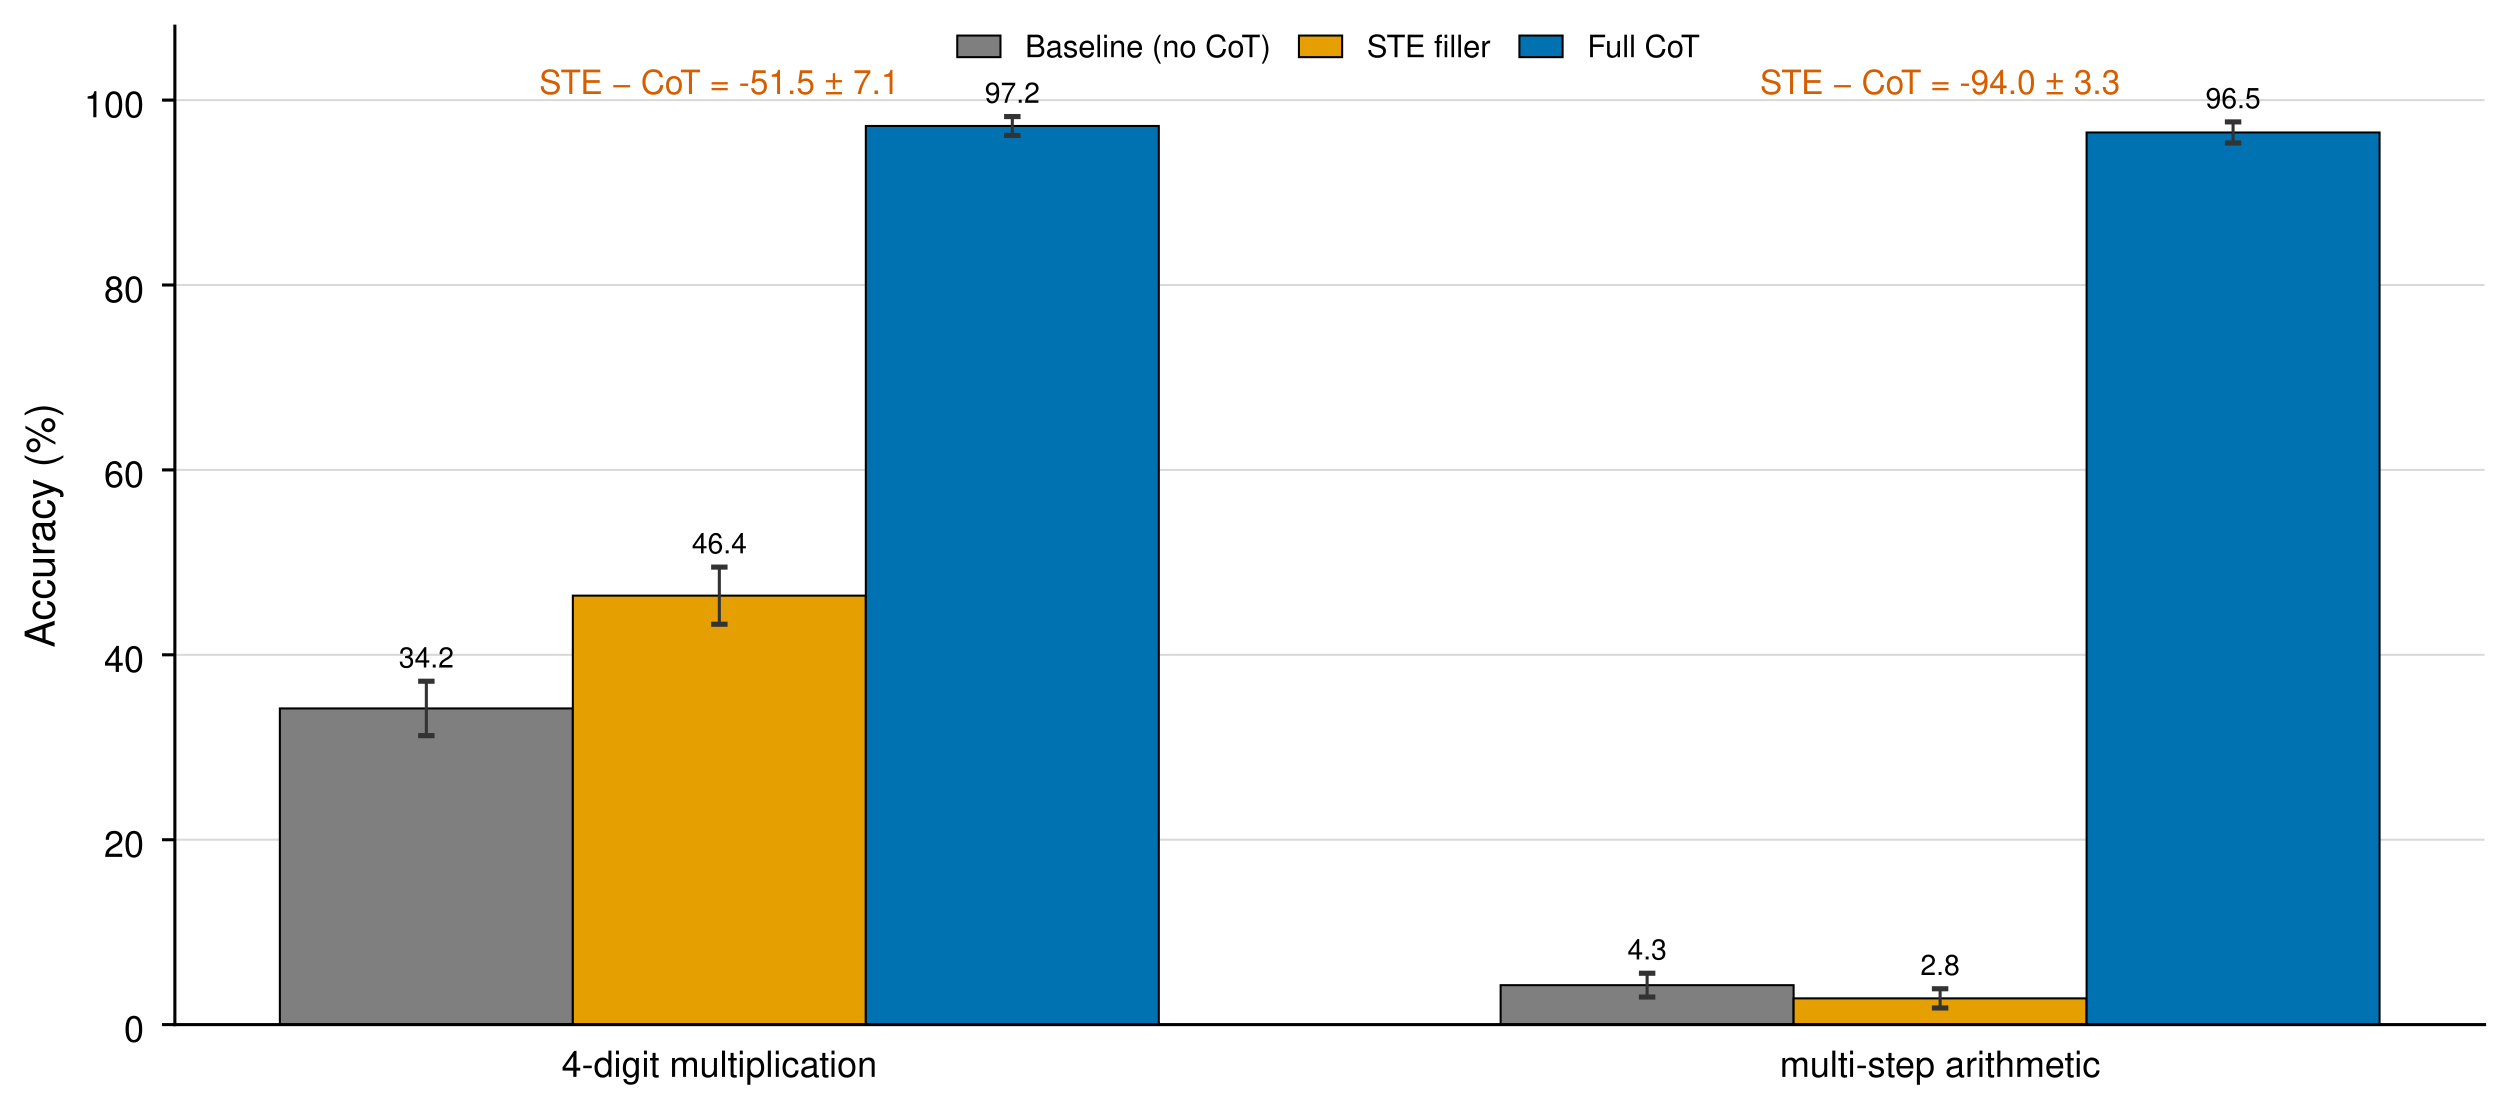
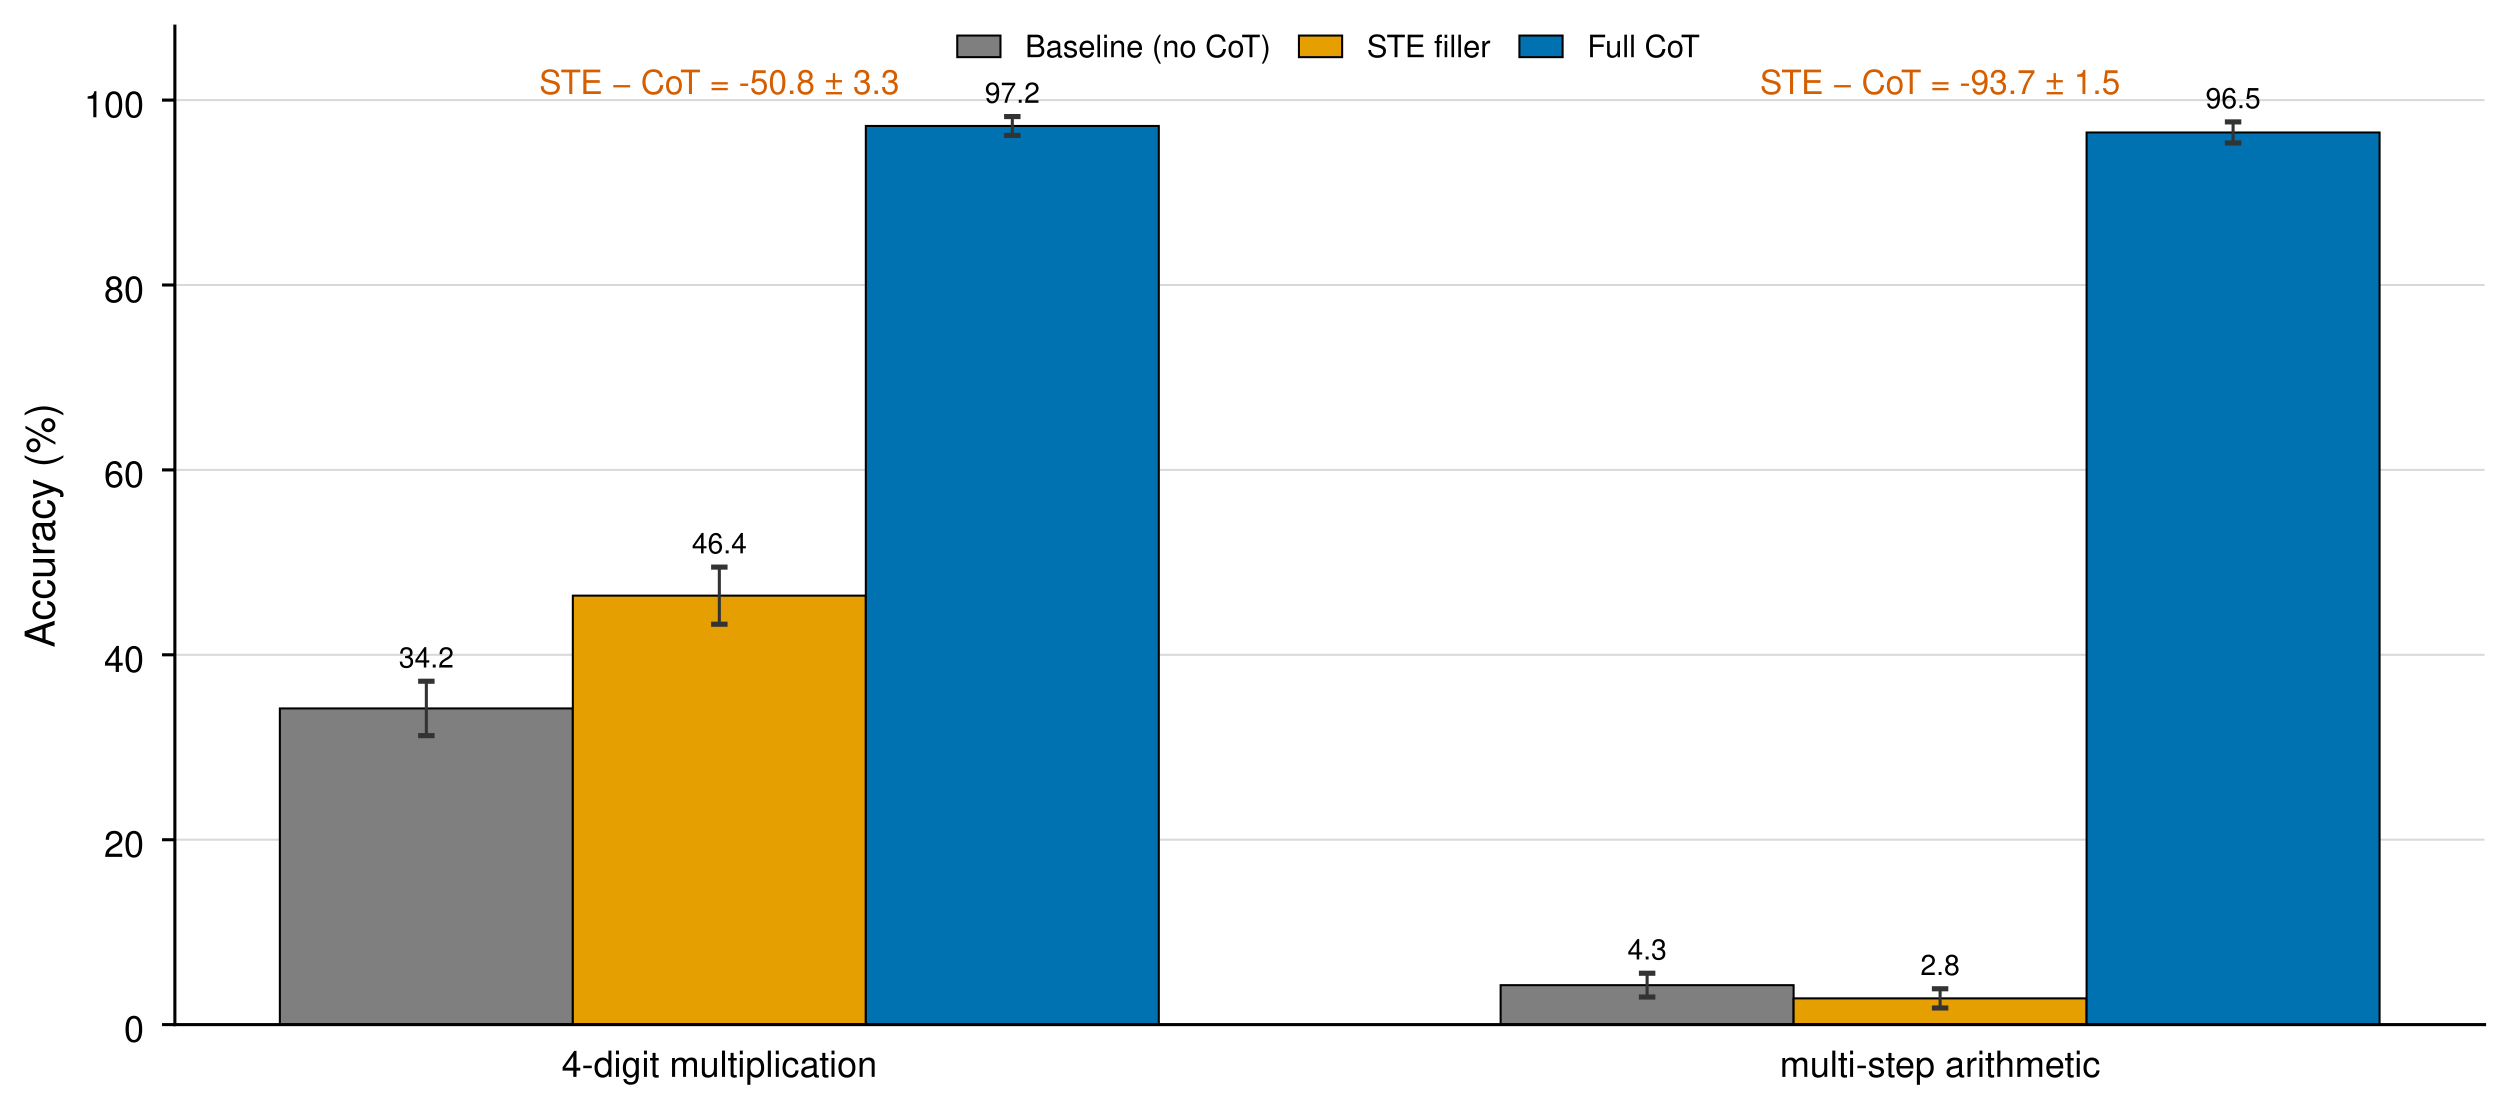
<svg xmlns="http://www.w3.org/2000/svg" xmlns:xlink="http://www.w3.org/1999/xlink" width="486pt" height="213.84pt" viewBox="0 0 486 213.84" version="1.1">
  <defs>
    <style type="text/css">*{stroke-linejoin: round; stroke-linecap: butt}</style>
  </defs>
  <g id="figure_1">
    <g id="patch_1">
      <path d="M 0 213.84  L 486 213.84  L 486 0  L 0 0  z " style="fill: #ffffff" />
    </g>
    <g id="axes_1">
      <g id="patch_2">
        <path d="M 33.995 199.185  L 483 199.185  L 483 5.082  L 33.995 5.082  z " style="fill: #ffffff" />
      </g>
      <g id="matplotlib.axis_1">
        <g id="xtick_1">
          <g id="line2d_1" />
          <g id="text_1">
            <text style="font-size: 7px; font-family: 'Helvetica Neue', 'Helvetica', 'Arial', 'TeX Gyre Heros', 'Nimbus Sans', 'Liberation Sans', 'DejaVu Sans', sans-serif; text-anchor: middle" x="139.839" y="209.349" transform="rotate(-0 139.8386 209.3488)">4-digit multiplication</text>
          </g>
        </g>
        <g id="xtick_2">
          <g id="line2d_2" />
          <g id="text_2">
            <text style="font-size: 7px; font-family: 'Helvetica Neue', 'Helvetica', 'Arial', 'TeX Gyre Heros', 'Nimbus Sans', 'Liberation Sans', 'DejaVu Sans', sans-serif; text-anchor: middle" x="377.156" y="209.349" transform="rotate(-0 377.1561 209.3488)">multi-step arithmetic</text>
          </g>
        </g>
      </g>
      <g id="matplotlib.axis_2">
        <g id="ytick_1">
          <g id="line2d_3">
-             <path d="M 33.995 199.185  L 483 199.185  " clip-path="url(#p65c09fe07b)" style="fill: none; stroke: #d9d9d9; stroke-width: 0.4; stroke-linecap: square" />
+             <path d="M 33.995 199.185  L 483 199.185  " clip-path="url(#pa8054dad40)" style="fill: none; stroke: #d9d9d9; stroke-width: 0.4; stroke-linecap: square" />
          </g>
          <g id="line2d_4">
            <defs>
-               <path id="m833e600c78" d="M 0 0  L -2.5 0  " style="stroke: #000000; stroke-width: 0.6" />
+               <path id="m44bbd2393e" d="M 0 0  L -2.5 0  " style="stroke: #000000; stroke-width: 0.6" />
            </defs>
            <g>
-               <use xlink:href="#m833e600c78" x="33.995" y="199.185" style="stroke: #000000; stroke-width: 0.6" />
+               <use xlink:href="#m44bbd2393e" x="33.995" y="199.185" style="stroke: #000000; stroke-width: 0.6" />
            </g>
          </g>
          <g id="text_3">
            <text style="font-size: 7px; font-family: 'Helvetica Neue', 'Helvetica', 'Arial', 'TeX Gyre Heros', 'Nimbus Sans', 'Liberation Sans', 'DejaVu Sans', sans-serif; text-anchor: end" x="27.995" y="202.517" transform="rotate(-0 27.99493 202.5168)">0</text>
          </g>
        </g>
        <g id="ytick_2">
          <g id="line2d_5">
-             <path d="M 33.995 163.24  L 483 163.24  " clip-path="url(#p65c09fe07b)" style="fill: none; stroke: #d9d9d9; stroke-width: 0.4; stroke-linecap: square" />
+             <path d="M 33.995 163.24  L 483 163.24  " clip-path="url(#pa8054dad40)" style="fill: none; stroke: #d9d9d9; stroke-width: 0.4; stroke-linecap: square" />
          </g>
          <g id="line2d_6">
            <g>
-               <use xlink:href="#m833e600c78" x="33.995" y="163.24" style="stroke: #000000; stroke-width: 0.6" />
+               <use xlink:href="#m44bbd2393e" x="33.995" y="163.24" style="stroke: #000000; stroke-width: 0.6" />
            </g>
          </g>
          <g id="text_4">
            <text style="font-size: 7px; font-family: 'Helvetica Neue', 'Helvetica', 'Arial', 'TeX Gyre Heros', 'Nimbus Sans', 'Liberation Sans', 'DejaVu Sans', sans-serif; text-anchor: end" x="27.995" y="166.572" transform="rotate(-0 27.99493 166.5719)">20</text>
          </g>
        </g>
        <g id="ytick_3">
          <g id="line2d_7">
-             <path d="M 33.995 127.295  L 483 127.295  " clip-path="url(#p65c09fe07b)" style="fill: none; stroke: #d9d9d9; stroke-width: 0.4; stroke-linecap: square" />
+             <path d="M 33.995 127.295  L 483 127.295  " clip-path="url(#pa8054dad40)" style="fill: none; stroke: #d9d9d9; stroke-width: 0.4; stroke-linecap: square" />
          </g>
          <g id="line2d_8">
            <g>
-               <use xlink:href="#m833e600c78" x="33.995" y="127.295" style="stroke: #000000; stroke-width: 0.6" />
+               <use xlink:href="#m44bbd2393e" x="33.995" y="127.295" style="stroke: #000000; stroke-width: 0.6" />
            </g>
          </g>
          <g id="text_5">
            <text style="font-size: 7px; font-family: 'Helvetica Neue', 'Helvetica', 'Arial', 'TeX Gyre Heros', 'Nimbus Sans', 'Liberation Sans', 'DejaVu Sans', sans-serif; text-anchor: end" x="27.995" y="130.627" transform="rotate(-0 27.99493 130.627)">40</text>
          </g>
        </g>
        <g id="ytick_4">
          <g id="line2d_9">
-             <path d="M 33.995 91.35  L 483 91.35  " clip-path="url(#p65c09fe07b)" style="fill: none; stroke: #d9d9d9; stroke-width: 0.4; stroke-linecap: square" />
+             <path d="M 33.995 91.35  L 483 91.35  " clip-path="url(#pa8054dad40)" style="fill: none; stroke: #d9d9d9; stroke-width: 0.4; stroke-linecap: square" />
          </g>
          <g id="line2d_10">
            <g>
-               <use xlink:href="#m833e600c78" x="33.995" y="91.35" style="stroke: #000000; stroke-width: 0.6" />
+               <use xlink:href="#m44bbd2393e" x="33.995" y="91.35" style="stroke: #000000; stroke-width: 0.6" />
            </g>
          </g>
          <g id="text_6">
            <text style="font-size: 7px; font-family: 'Helvetica Neue', 'Helvetica', 'Arial', 'TeX Gyre Heros', 'Nimbus Sans', 'Liberation Sans', 'DejaVu Sans', sans-serif; text-anchor: end" x="27.995" y="94.682" transform="rotate(-0 27.99493 94.68206)">60</text>
          </g>
        </g>
        <g id="ytick_5">
          <g id="line2d_11">
-             <path d="M 33.995 55.405  L 483 55.405  " clip-path="url(#p65c09fe07b)" style="fill: none; stroke: #d9d9d9; stroke-width: 0.4; stroke-linecap: square" />
+             <path d="M 33.995 55.405  L 483 55.405  " clip-path="url(#pa8054dad40)" style="fill: none; stroke: #d9d9d9; stroke-width: 0.4; stroke-linecap: square" />
          </g>
          <g id="line2d_12">
            <g>
-               <use xlink:href="#m833e600c78" x="33.995" y="55.405" style="stroke: #000000; stroke-width: 0.6" />
+               <use xlink:href="#m44bbd2393e" x="33.995" y="55.405" style="stroke: #000000; stroke-width: 0.6" />
            </g>
          </g>
          <g id="text_7">
            <text style="font-size: 7px; font-family: 'Helvetica Neue', 'Helvetica', 'Arial', 'TeX Gyre Heros', 'Nimbus Sans', 'Liberation Sans', 'DejaVu Sans', sans-serif; text-anchor: end" x="27.995" y="58.737" transform="rotate(-0 27.99493 58.73716)">80</text>
          </g>
        </g>
        <g id="ytick_6">
          <g id="line2d_13">
-             <path d="M 33.995 19.46  L 483 19.46  " clip-path="url(#p65c09fe07b)" style="fill: none; stroke: #d9d9d9; stroke-width: 0.4; stroke-linecap: square" />
+             <path d="M 33.995 19.46  L 483 19.46  " clip-path="url(#pa8054dad40)" style="fill: none; stroke: #d9d9d9; stroke-width: 0.4; stroke-linecap: square" />
          </g>
          <g id="line2d_14">
            <g>
-               <use xlink:href="#m833e600c78" x="33.995" y="19.46" style="stroke: #000000; stroke-width: 0.6" />
+               <use xlink:href="#m44bbd2393e" x="33.995" y="19.46" style="stroke: #000000; stroke-width: 0.6" />
            </g>
          </g>
          <g id="text_8">
            <text style="font-size: 7px; font-family: 'Helvetica Neue', 'Helvetica', 'Arial', 'TeX Gyre Heros', 'Nimbus Sans', 'Liberation Sans', 'DejaVu Sans', sans-serif; text-anchor: end" x="27.995" y="22.792" transform="rotate(-0 27.99493 22.79226)">100</text>
          </g>
        </g>
        <g id="text_9">
          <text style="font-size: 8px; font-family: 'Helvetica Neue', 'Helvetica', 'Arial', 'TeX Gyre Heros', 'Nimbus Sans', 'Liberation Sans', 'DejaVu Sans', sans-serif; text-anchor: middle" x="10.616" y="102.134" transform="rotate(-90 10.61624 102.1335)">Accuracy (%)</text>
        </g>
      </g>
      <g id="patch_3">
-         <path d="M 54.404 199.185  L 111.36 199.185  L 111.36 137.719  L 54.404 137.719  z " clip-path="url(#p65c09fe07b)" style="fill: #7f7f7f; stroke: #000000; stroke-width: 0.4; stroke-linejoin: miter" />
+         <path d="M 54.404 199.185  L 111.36 199.185  L 111.36 137.719  L 54.404 137.719  z " clip-path="url(#pa8054dad40)" style="fill: #7f7f7f; stroke: #000000; stroke-width: 0.4; stroke-linejoin: miter" />
      </g>
      <g id="patch_4">
-         <path d="M 291.722 199.185  L 348.678 199.185  L 348.678 191.511  L 291.722 191.511  z " clip-path="url(#p65c09fe07b)" style="fill: #7f7f7f; stroke: #000000; stroke-width: 0.4; stroke-linejoin: miter" />
+         <path d="M 291.722 199.185  L 348.678 199.185  L 348.678 191.511  L 291.722 191.511  z " clip-path="url(#pa8054dad40)" style="fill: #7f7f7f; stroke: #000000; stroke-width: 0.4; stroke-linejoin: miter" />
      </g>
      <g id="patch_5">
-         <path d="M 111.36 199.185  L 168.317 199.185  L 168.317 115.793  L 111.36 115.793  z " clip-path="url(#p65c09fe07b)" style="fill: #e69f00; stroke: #000000; stroke-width: 0.4; stroke-linejoin: miter" />
+         <path d="M 111.36 199.185  L 168.317 199.185  L 168.317 115.793  L 111.36 115.793  z " clip-path="url(#pa8054dad40)" style="fill: #e69f00; stroke: #000000; stroke-width: 0.4; stroke-linejoin: miter" />
      </g>
      <g id="patch_6">
-         <path d="M 348.678 199.185  L 405.634 199.185  L 405.634 194.081  L 348.678 194.081  z " clip-path="url(#p65c09fe07b)" style="fill: #e69f00; stroke: #000000; stroke-width: 0.4; stroke-linejoin: miter" />
+         <path d="M 348.678 199.185  L 405.634 199.185  L 405.634 194.081  L 348.678 194.081  z " clip-path="url(#pa8054dad40)" style="fill: #e69f00; stroke: #000000; stroke-width: 0.4; stroke-linejoin: miter" />
      </g>
      <g id="patch_7">
-         <path d="M 168.317 199.185  L 225.273 199.185  L 225.273 24.493  L 168.317 24.493  z " clip-path="url(#p65c09fe07b)" style="fill: #0072b2; stroke: #000000; stroke-width: 0.4; stroke-linejoin: miter" />
+         <path d="M 168.317 199.185  L 225.273 199.185  L 225.273 24.493  L 168.317 24.493  z " clip-path="url(#pa8054dad40)" style="fill: #0072b2; stroke: #000000; stroke-width: 0.4; stroke-linejoin: miter" />
      </g>
      <g id="patch_8">
-         <path d="M 405.634 199.185  L 462.59 199.185  L 462.59 25.751  L 405.634 25.751  z " clip-path="url(#p65c09fe07b)" style="fill: #0072b2; stroke: #000000; stroke-width: 0.4; stroke-linejoin: miter" />
+         <path d="M 405.634 199.185  L 462.59 199.185  L 462.59 25.751  L 405.634 25.751  z " clip-path="url(#pa8054dad40)" style="fill: #0072b2; stroke: #000000; stroke-width: 0.4; stroke-linejoin: miter" />
      </g>
      <g id="LineCollection_1">
-         <path d="M 82.882 143.003  L 82.882 132.435  " clip-path="url(#p65c09fe07b)" style="fill: none; stroke: #333333; stroke-width: 0.6" />
-         <path d="M 320.2 193.829  L 320.2 189.192  " clip-path="url(#p65c09fe07b)" style="fill: none; stroke: #333333; stroke-width: 0.6" />
+         <path d="M 82.882 143.003  L 82.882 132.435  " clip-path="url(#pa8054dad40)" style="fill: none; stroke: #333333; stroke-width: 0.6" />
+         <path d="M 320.2 193.829  L 320.2 189.192  " clip-path="url(#pa8054dad40)" style="fill: none; stroke: #333333; stroke-width: 0.6" />
      </g>
      <g id="line2d_15">
        <defs>
-           <path id="m48a89f59f7" d="M 1.6 0  L -1.6 -0  " style="stroke: #333333" />
+           <path id="mb3bca1baca" d="M 1.6 0  L -1.6 -0  " style="stroke: #333333" />
        </defs>
-         <g clip-path="url(#p65c09fe07b)">
-           <use xlink:href="#m48a89f59f7" x="82.882" y="143.003" style="fill: #0072b2; stroke: #333333" />
-           <use xlink:href="#m48a89f59f7" x="320.2" y="193.829" style="fill: #0072b2; stroke: #333333" />
+         <g clip-path="url(#pa8054dad40)">
+           <use xlink:href="#mb3bca1baca" x="82.882" y="143.003" style="fill: #0072b2; stroke: #333333" />
+           <use xlink:href="#mb3bca1baca" x="320.2" y="193.829" style="fill: #0072b2; stroke: #333333" />
        </g>
      </g>
      <g id="line2d_16">
-         <g clip-path="url(#p65c09fe07b)">
-           <use xlink:href="#m48a89f59f7" x="82.882" y="132.435" style="fill: #0072b2; stroke: #333333" />
-           <use xlink:href="#m48a89f59f7" x="320.2" y="189.192" style="fill: #0072b2; stroke: #333333" />
+         <g clip-path="url(#pa8054dad40)">
+           <use xlink:href="#mb3bca1baca" x="82.882" y="132.435" style="fill: #0072b2; stroke: #333333" />
+           <use xlink:href="#mb3bca1baca" x="320.2" y="189.192" style="fill: #0072b2; stroke: #333333" />
        </g>
      </g>
      <g id="LineCollection_2">
-         <path d="M 139.839 121.346  L 139.839 110.239  " clip-path="url(#p65c09fe07b)" style="fill: none; stroke: #333333; stroke-width: 0.6" />
-         <path d="M 377.156 195.95  L 377.156 192.211  " clip-path="url(#p65c09fe07b)" style="fill: none; stroke: #333333; stroke-width: 0.6" />
+         <path d="M 139.839 121.346  L 139.839 110.239  " clip-path="url(#pa8054dad40)" style="fill: none; stroke: #333333; stroke-width: 0.6" />
+         <path d="M 377.156 195.95  L 377.156 192.211  " clip-path="url(#pa8054dad40)" style="fill: none; stroke: #333333; stroke-width: 0.6" />
      </g>
      <g id="line2d_17">
-         <g clip-path="url(#p65c09fe07b)">
-           <use xlink:href="#m48a89f59f7" x="139.839" y="121.346" style="fill: #0072b2; stroke: #333333" />
-           <use xlink:href="#m48a89f59f7" x="377.156" y="195.95" style="fill: #0072b2; stroke: #333333" />
+         <g clip-path="url(#pa8054dad40)">
+           <use xlink:href="#mb3bca1baca" x="139.839" y="121.346" style="fill: #0072b2; stroke: #333333" />
+           <use xlink:href="#mb3bca1baca" x="377.156" y="195.95" style="fill: #0072b2; stroke: #333333" />
        </g>
      </g>
      <g id="line2d_18">
-         <g clip-path="url(#p65c09fe07b)">
-           <use xlink:href="#m48a89f59f7" x="139.839" y="110.239" style="fill: #0072b2; stroke: #333333" />
-           <use xlink:href="#m48a89f59f7" x="377.156" y="192.211" style="fill: #0072b2; stroke: #333333" />
+         <g clip-path="url(#pa8054dad40)">
+           <use xlink:href="#mb3bca1baca" x="139.839" y="110.239" style="fill: #0072b2; stroke: #333333" />
+           <use xlink:href="#mb3bca1baca" x="377.156" y="192.211" style="fill: #0072b2; stroke: #333333" />
        </g>
      </g>
      <g id="LineCollection_3">
-         <path d="M 196.795 26.326  L 196.795 22.659  " clip-path="url(#p65c09fe07b)" style="fill: none; stroke: #333333; stroke-width: 0.6" />
-         <path d="M 434.112 27.799  L 434.112 23.702  " clip-path="url(#p65c09fe07b)" style="fill: none; stroke: #333333; stroke-width: 0.6" />
+         <path d="M 196.795 26.326  L 196.795 22.659  " clip-path="url(#pa8054dad40)" style="fill: none; stroke: #333333; stroke-width: 0.6" />
+         <path d="M 434.112 27.799  L 434.112 23.702  " clip-path="url(#pa8054dad40)" style="fill: none; stroke: #333333; stroke-width: 0.6" />
      </g>
      <g id="line2d_19">
-         <g clip-path="url(#p65c09fe07b)">
-           <use xlink:href="#m48a89f59f7" x="196.795" y="26.326" style="fill: #0072b2; stroke: #333333" />
-           <use xlink:href="#m48a89f59f7" x="434.112" y="27.799" style="fill: #0072b2; stroke: #333333" />
+         <g clip-path="url(#pa8054dad40)">
+           <use xlink:href="#mb3bca1baca" x="196.795" y="26.326" style="fill: #0072b2; stroke: #333333" />
+           <use xlink:href="#mb3bca1baca" x="434.112" y="27.799" style="fill: #0072b2; stroke: #333333" />
        </g>
      </g>
      <g id="line2d_20">
-         <g clip-path="url(#p65c09fe07b)">
-           <use xlink:href="#m48a89f59f7" x="196.795" y="22.659" style="fill: #0072b2; stroke: #333333" />
-           <use xlink:href="#m48a89f59f7" x="434.112" y="23.702" style="fill: #0072b2; stroke: #333333" />
+         <g clip-path="url(#pa8054dad40)">
+           <use xlink:href="#mb3bca1baca" x="196.795" y="22.659" style="fill: #0072b2; stroke: #333333" />
+           <use xlink:href="#mb3bca1baca" x="434.112" y="23.702" style="fill: #0072b2; stroke: #333333" />
        </g>
      </g>
      <g id="patch_9">
        <path d="M 33.995 199.185  L 33.995 5.082  " style="fill: none; stroke: #000000; stroke-width: 0.6; stroke-linejoin: miter; stroke-linecap: square" />
      </g>
      <g id="patch_10">
        <path d="M 33.995 199.185  L 483 199.185  " style="fill: none; stroke: #000000; stroke-width: 0.6; stroke-linejoin: miter; stroke-linecap: square" />
      </g>
      <g id="text_10">
        <text style="font-size: 5.5px; font-family: 'Helvetica Neue', 'Helvetica', 'Arial', 'TeX Gyre Heros', 'Nimbus Sans', 'Liberation Sans', 'DejaVu Sans', sans-serif; text-anchor: middle" x="82.882" y="129.764" transform="rotate(-0 82.88235 129.7636)">34.2</text>
      </g>
      <g id="text_11">
        <text style="font-size: 5.5px; font-family: 'Helvetica Neue', 'Helvetica', 'Arial', 'TeX Gyre Heros', 'Nimbus Sans', 'Liberation Sans', 'DejaVu Sans', sans-serif; text-anchor: middle" x="320.2" y="186.521" transform="rotate(-0 320.1999 186.5206)">4.3</text>
      </g>
      <g id="text_12">
        <text style="font-size: 5.5px; font-family: 'Helvetica Neue', 'Helvetica', 'Arial', 'TeX Gyre Heros', 'Nimbus Sans', 'Liberation Sans', 'DejaVu Sans', sans-serif; text-anchor: middle" x="139.839" y="107.568" transform="rotate(-0 139.8386 107.5676)">46.4</text>
      </g>
      <g id="text_13">
        <text style="font-size: 5.5px; font-family: 'Helvetica Neue', 'Helvetica', 'Arial', 'TeX Gyre Heros', 'Nimbus Sans', 'Liberation Sans', 'DejaVu Sans', sans-serif; text-anchor: middle" x="377.156" y="189.54" transform="rotate(-0 377.1561 189.5399)">2.8</text>
      </g>
      <g id="text_14">
        <text style="font-size: 5.5px; font-family: 'Helvetica Neue', 'Helvetica', 'Arial', 'TeX Gyre Heros', 'Nimbus Sans', 'Liberation Sans', 'DejaVu Sans', sans-serif; text-anchor: middle" x="196.795" y="19.988" transform="rotate(-0 196.7948 19.98785)">97.2</text>
      </g>
      <g id="text_15">
        <text style="font-size: 5.5px; font-family: 'Helvetica Neue', 'Helvetica', 'Arial', 'TeX Gyre Heros', 'Nimbus Sans', 'Liberation Sans', 'DejaVu Sans', sans-serif; text-anchor: middle" x="434.112" y="21.03" transform="rotate(-0 434.1123 21.03025)">96.5</text>
      </g>
      <g id="text_16">
-         <text style="font-size: 6.5px; font-family: 'Helvetica Neue', 'Helvetica', 'Arial', 'TeX Gyre Heros', 'Nimbus Sans', 'Liberation Sans', 'DejaVu Sans', sans-serif; text-anchor: middle; fill: #d55e00" x="139.839" y="18.268" transform="rotate(-0 139.8386 18.26751)">STE − CoT = -51.5 ± 7.1</text>
+         <text style="font-size: 6.5px; font-family: 'Helvetica Neue', 'Helvetica', 'Arial', 'TeX Gyre Heros', 'Nimbus Sans', 'Liberation Sans', 'DejaVu Sans', sans-serif; text-anchor: middle; fill: #d55e00" x="139.839" y="18.268" transform="rotate(-0 139.8386 18.26751)">STE − CoT = -50.8 ± 3.3</text>
      </g>
      <g id="text_17">
-         <text style="font-size: 6.5px; font-family: 'Helvetica Neue', 'Helvetica', 'Arial', 'TeX Gyre Heros', 'Nimbus Sans', 'Liberation Sans', 'DejaVu Sans', sans-serif; text-anchor: middle; fill: #d55e00" x="377.156" y="18.268" transform="rotate(-0 377.1561 18.26751)">STE − CoT = -94.0 ± 3.3</text>
+         <text style="font-size: 6.5px; font-family: 'Helvetica Neue', 'Helvetica', 'Arial', 'TeX Gyre Heros', 'Nimbus Sans', 'Liberation Sans', 'DejaVu Sans', sans-serif; text-anchor: middle; fill: #d55e00" x="377.156" y="18.268" transform="rotate(-0 377.1561 18.26751)">STE − CoT = -93.7 ± 1.5</text>
      </g>
      <g id="legend_1">
        <g id="patch_11">
          <path d="M 186.091 11.112  L 194.491 11.112  L 194.491 6.912  L 186.091 6.912  z " style="fill: #7f7f7f; stroke: #000000; stroke-width: 0.4; stroke-linejoin: miter" />
        </g>
        <g id="text_18">
          <text style="font-size: 6px; font-family: 'Helvetica Neue', 'Helvetica', 'Arial', 'TeX Gyre Heros', 'Nimbus Sans', 'Liberation Sans', 'DejaVu Sans', sans-serif; text-anchor: start" x="199.291" y="11.112" transform="rotate(-0 199.2909 11.11224)">Baseline (no CoT)</text>
        </g>
        <g id="patch_12">
          <path d="M 252.513 11.112  L 260.913 11.112  L 260.913 6.912  L 252.513 6.912  z " style="fill: #e69f00; stroke: #000000; stroke-width: 0.4; stroke-linejoin: miter" />
        </g>
        <g id="text_19">
          <text style="font-size: 6px; font-family: 'Helvetica Neue', 'Helvetica', 'Arial', 'TeX Gyre Heros', 'Nimbus Sans', 'Liberation Sans', 'DejaVu Sans', sans-serif; text-anchor: start" x="265.713" y="11.112" transform="rotate(-0 265.7128 11.11224)">STE filler</text>
        </g>
        <g id="patch_13">
          <path d="M 295.371 11.112  L 303.771 11.112  L 303.771 6.912  L 295.371 6.912  z " style="fill: #0072b2; stroke: #000000; stroke-width: 0.4; stroke-linejoin: miter" />
        </g>
        <g id="text_20">
          <text style="font-size: 6px; font-family: 'Helvetica Neue', 'Helvetica', 'Arial', 'TeX Gyre Heros', 'Nimbus Sans', 'Liberation Sans', 'DejaVu Sans', sans-serif; text-anchor: start" x="308.571" y="11.112" transform="rotate(-0 308.5706 11.11224)">Full CoT</text>
        </g>
      </g>
    </g>
  </g>
  <defs>
-     <clipPath id="p65c09fe07b">
+     <clipPath id="pa8054dad40">
      <rect x="33.995" y="5.082" width="449.005" height="194.102" />
    </clipPath>
  </defs>
</svg>
